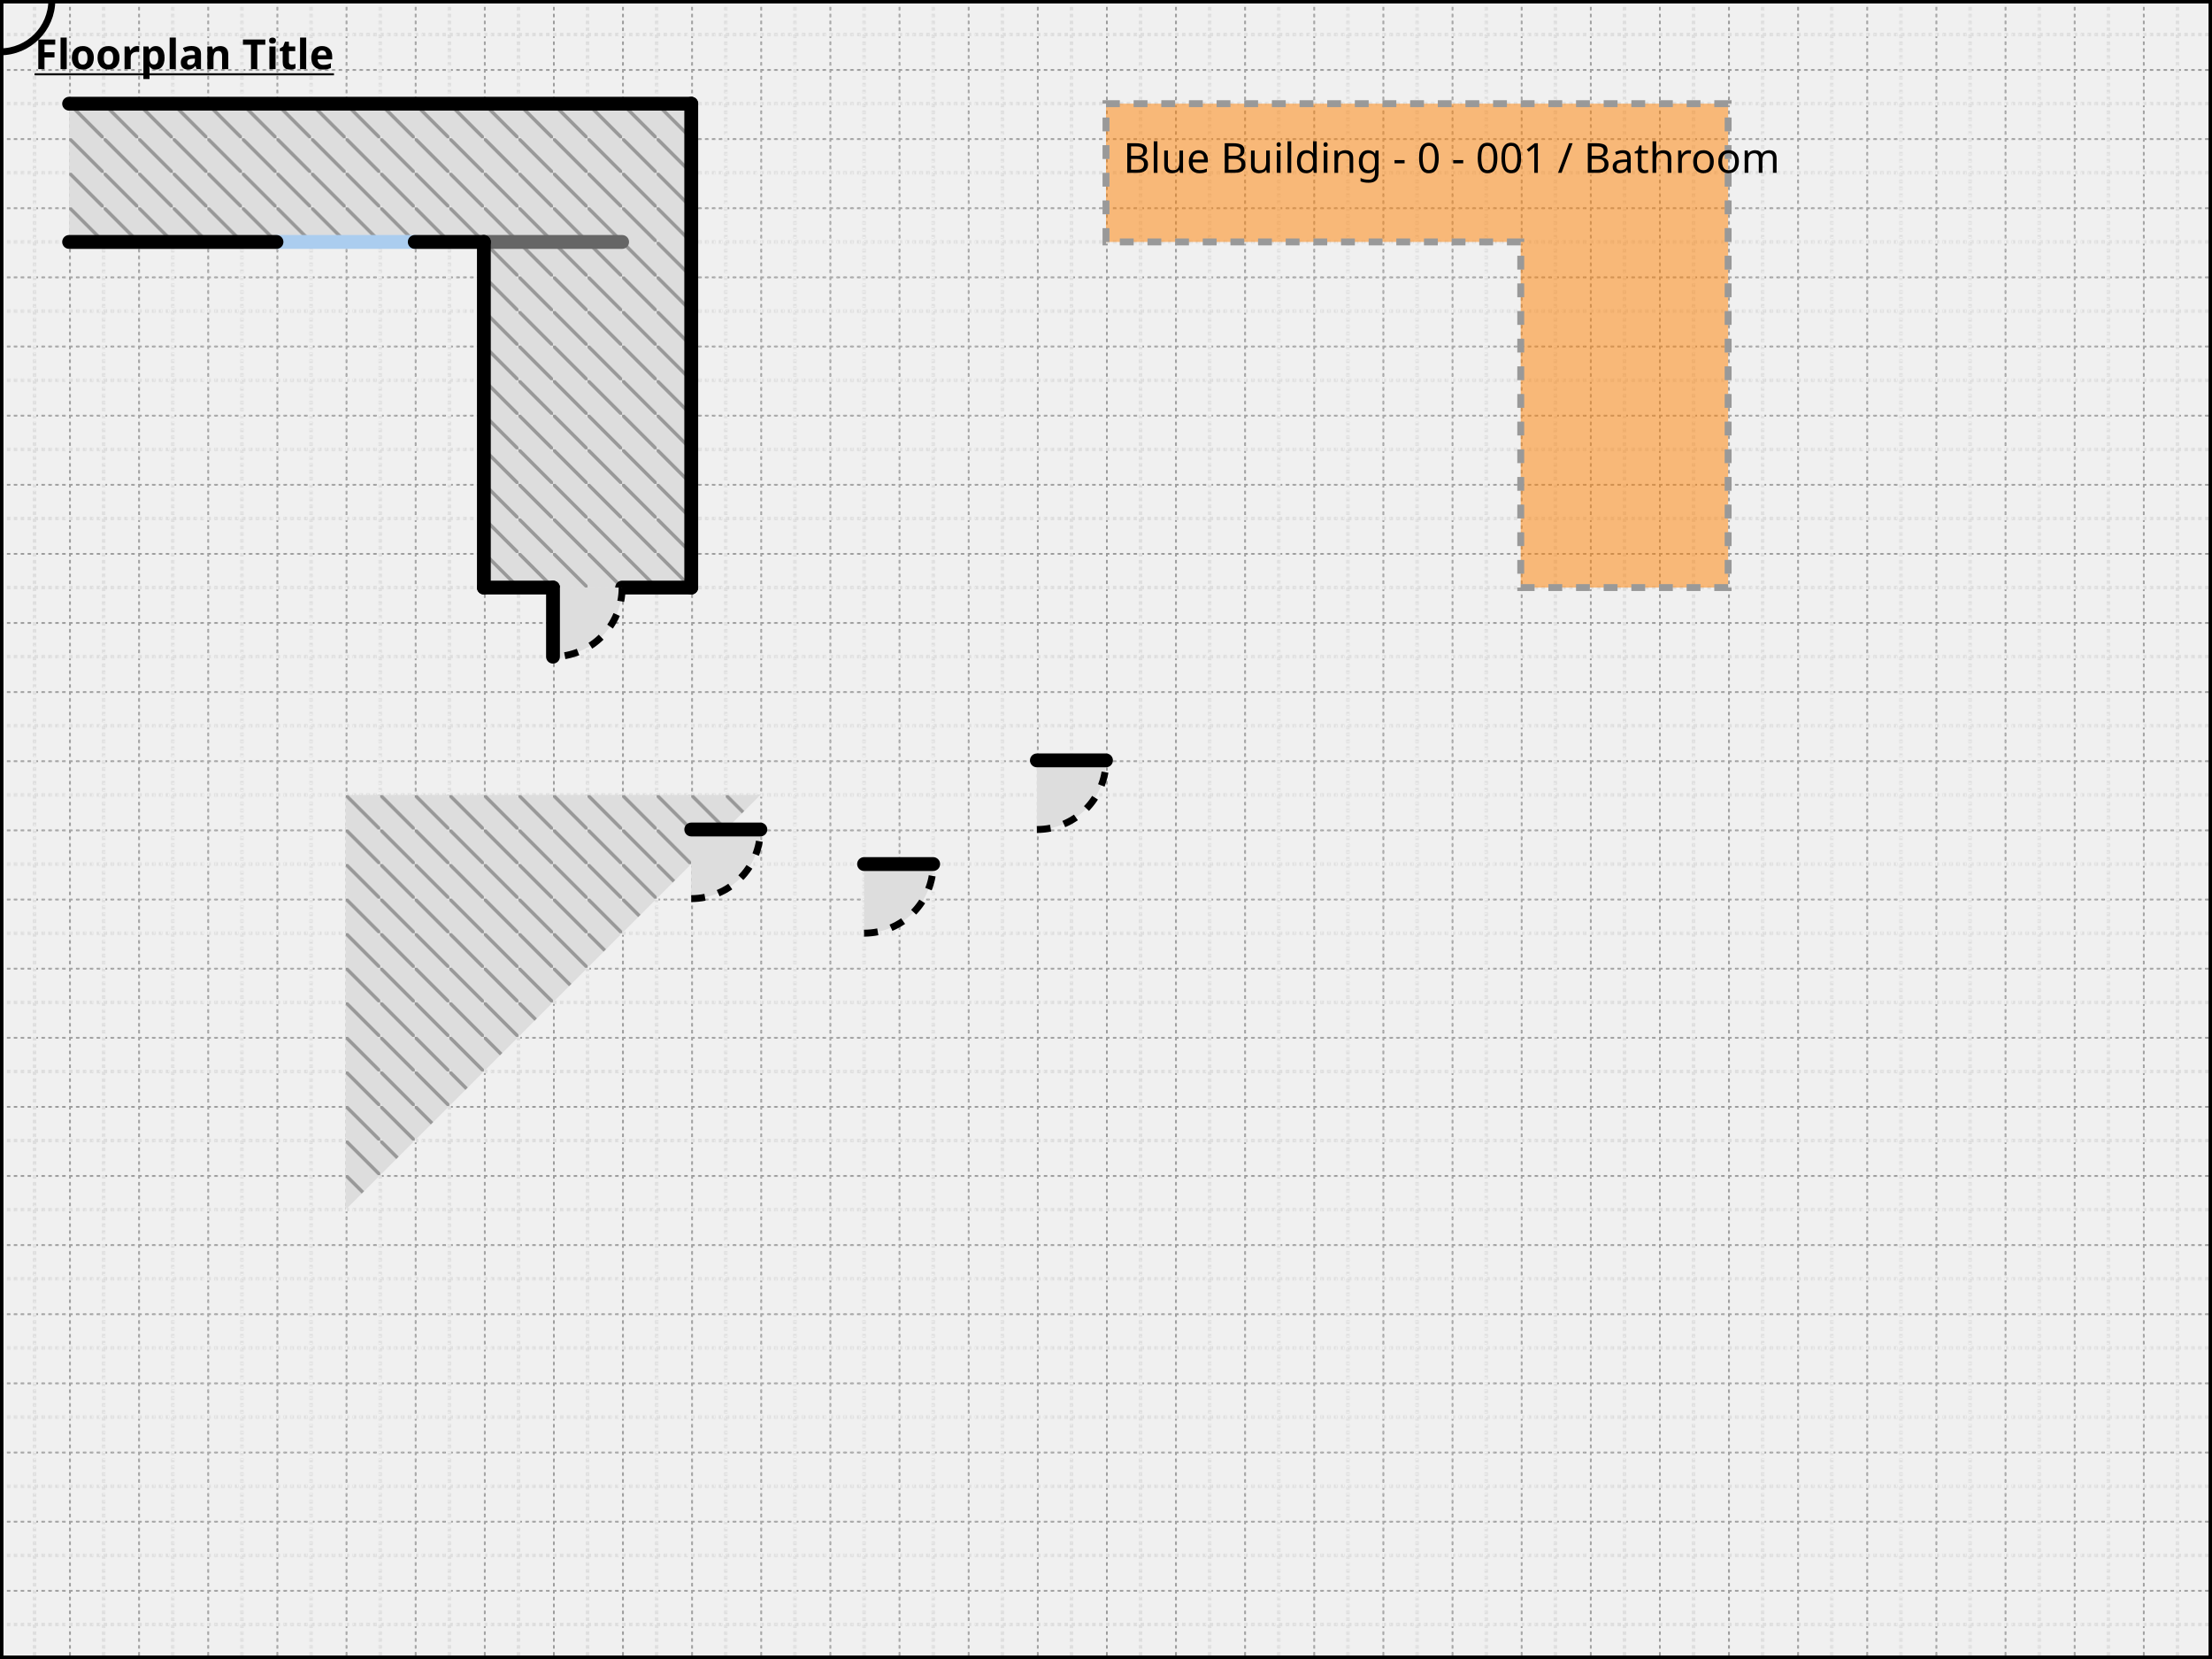
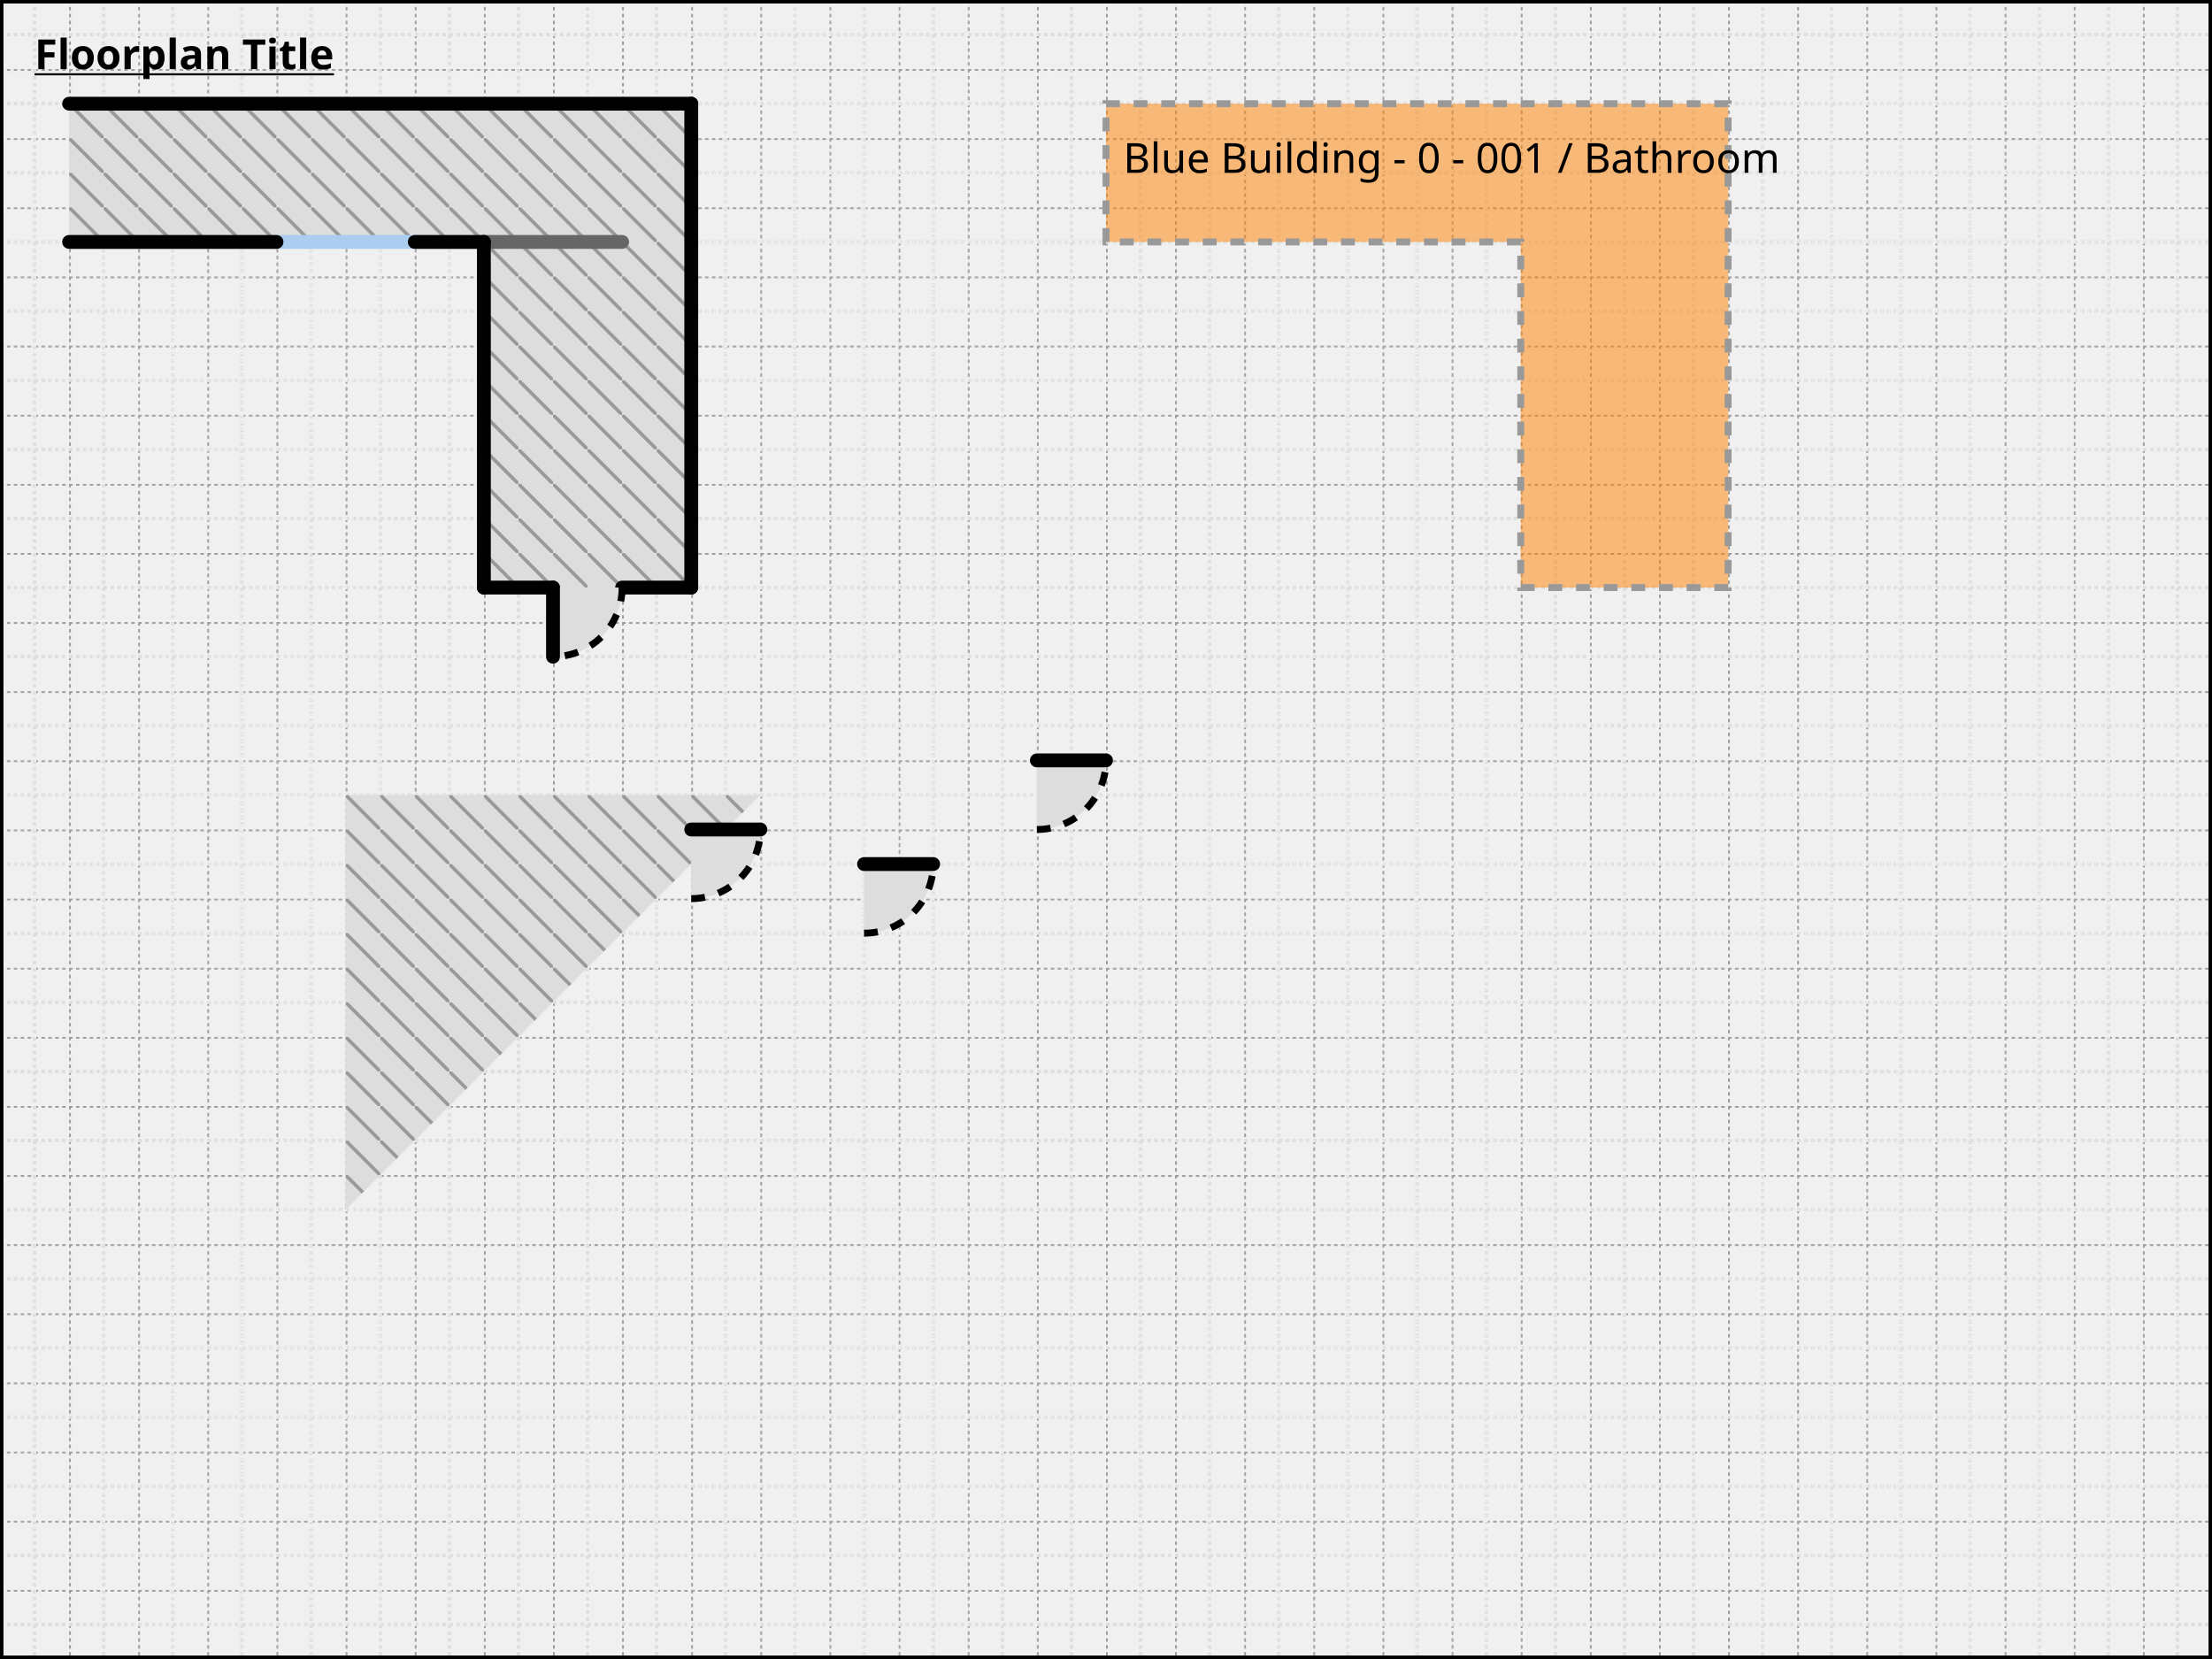
<svg xmlns="http://www.w3.org/2000/svg" xmlns:xlink="http://www.w3.org/1999/xlink" version="1.1" width="640" height="480" class="edit">
  <style type="text/css">
		
			/* Generally */
				#bg		{stroke: none; fill: #FFFFFF;}
				text	{font-family: sans-serif; fill: #000000; text-shadow: 0em 0em 1em #FFFFFF;}
			/* Arrow path (unused) */
				path.arrow	{stroke: #000000; stroke-width: 2; stroke-linecap: round; stroke-linejoin: round; fill: none; stroke-width: 2; stroke-dasharray: 4 4; fill: none; marker-end: url(#arrow-01);}
			/* Images */
				#images {}
			/* Floors */
				#floors				{fill-rule: evenodd;}
				#floors .floor-01	{fill: url(#floor-01);}
				#floors .floor-02	{fill: url(#floor-02);}
				#floors .floor-03	{fill: url(#floor-03);}
				#floors .floor-04	{fill: url(#floor-04);}
				#floors .floor-05	{fill: url(#floor-05);}
			/* Locations */
				#locations path	{fill: #666666; fill-opacity: 0.5; stroke: #999999; stroke-width: 2; stroke-dasharray: 4 4;}
				#locations .NULL		path	{}
				#locations .ERROR		path	{}
				#locations .NAD			path	{fill: #169D16;}
				#locations .PRESUME		path	{fill: #FF0000;}
				#locations .R1			path	{fill: #FF0000;}
				#locations .R2			path	{fill: #FF8000;}
				#locations .R3			path	{fill: #FAD500;}
				#locations .unanalysed	path	{}
			/* Walls */
				#walls			{stroke: #666666; stroke-width: 4; stroke-linecap: round; stroke-linejoin: round; fill: none;}
				#walls .inner	{}
				#walls .outer	{stroke: #000000;}
				#walls .window	{stroke: #ABCDEF;}
			/* Items */
				#items {}
			/* Floorplan Title */
				#title	{font-weight: bold; text-decoration: underline;}
			/* Editor */
			 	.point						{cursor: pointer;}
				.point .point-outer			{fill: #FFFFFF; opacity: 0; stroke: #888; stroke-width: 2;}
				.point .point-inner			{fill: #F07746;}
				.point:hover .point-outer	{opacity: 0.5;}
				.dragbox					{visibility: hidden; stroke: none; fill: #F07746; fill-opacity: 0.2;}
- 				.cursor-simple circle				{stroke-width: 2; stroke: black; fill: none;}
				/* Only When Editing... */
					.edit #bg								{stroke: #000000; stroke-width: 2; fill: url(#bg-grid);}
					.edit #sketch #floors path:hover,
					.edit #sketch #floors path.selected,
					.edit #sketch #locations path:hover,
					.edit #sketch #locations path.selected,
					.edit #sketch #locations text:hover,
					.edit #sketch #locations text.selected	{fill: #F07746;}
					.edit #sketch #walls line:hover,
					.edit #sketch #walls line.selected		{stroke: #F07746;}
					.edit #sketch image:hover,
					.edit #sketch image.selected,
					.edit #sketch #items use:hover,
					.edit #sketch #items use.selected		{opacity:.6;}
					.edit #sketch #arrows path:hover,
					.edit #sketch #arrows path.selected		{stroke: #F07746; marker-end: url(#arrow-01-hover);}
		
	</style>
  <defs>
    <pattern id="bg-grid" x="0" y="0" width="20" height="20" patternUnits="userSpaceOnUse" stroke-dasharray="1, 1" stroke-width="1">
      <line x1="0" y1="0" x2="0" y2="20" stroke="#999999" />
      <line x1="0" y1="0" x2="20" y2="0" stroke="#999999" />
      <line x1="10" y1="0" x2="10" y2="20" stroke="#DDDDDD" />
      <line x1="0" y1="10" x2="20" y2="10" stroke="#DDDDDD" />
    </pattern>
    <pattern id="floor-01" x="0" y="0" width="10" height="10" patternUnits="userSpaceOnUse">
      <rect x="0" y="0" height="10" width="10" fill="#DDDDDD" />
      <line x1="10" y1="10" x2="0" y2="0" stroke="#999999" stroke-width="1" />
    </pattern>
    <pattern id="floor-02" x="0" y="0" width="10" height="10" patternUnits="userSpaceOnUse">
      <rect x="0" y="0" height="10" width="10" fill="#DDDDDD" />
      <line x1="0" y1="10" x2="10" y2="0" stroke="#999999" stroke-width="1" />
    </pattern>
    <pattern id="floor-03" x="0" y="0" width="10" height="10" patternUnits="userSpaceOnUse">
      <rect x="0" y="0" height="10" width="10" fill="#DDDDDD" />
      <line x1="0" y1="10" x2="10" y2="0" stroke="#999999" stroke-width="1" />
      <line x1="10" y1="10" x2="0" y2="0" stroke="#999999" stroke-width="1" />
    </pattern>
    <pattern id="floor-04" x="0" y="0" width="6" height="6" patternUnits="userSpaceOnUse">
      <rect x="0" y="0" height="6" width="6" fill="#DDDDDD" />
      <circle cx="3" cy="3" r="1" fill="#999999" />
    </pattern>
    <pattern id="floor-05" x="5" y="5" width="10" height="10" patternUnits="userSpaceOnUse">
      <rect x="0" y="0" height="10" width="10" fill="#DDDDDD" />
      <line x1="0" y1="0" x2="10" y2="0" stroke="#999999" stroke-width="1" />
      <line x1="0" y1="0" x2="0" y2="10" stroke="#999999" stroke-width="1" />
    </pattern>
    <g id="camera">
      <path d="M-15,-10 L15,-10 L15,10 L-15,10 z" fill="#DDDDDD" fill-opacity="0.5" stroke="#000000" stroke-width="2" />
      <path d="M-10,-10 L-10,-15 L0,-15 L0,-10 z" fill="#DDDDDD" fill-opacity="0.5" stroke="#000000" stroke-width="2" />
      <circle cx="0" cy="0" r="5" fill="#DDDDDD" stroke="#000000" stroke-width="2" />
    </g>
    <g id="camera-arrow">
      <path d="M0,-25 L0,-35" fill="none" stroke="#000000" stroke-width="2" style="marker-end: url(#arrow-01);" />
    </g>
    <g id="door-01">
      <path d="M0,20 a20,20 0 0,0 20,-20 L0,0" fill="#DDDDDD" stroke="#000000" stroke-width="2" stroke-dasharray="4, 4" />
      <line x1="0" y1="0" x2="20" y2="0" stroke="#000000" stroke-width="4" stroke-linecap="round" />
    </g>
    <marker id="arrow-01" viewBox="0 0 10 10" refX="0" refY="5" markerUnits="strokeWidth" markerWidth="8" markerHeight="6" orient="auto">
      <path d="M0,0 L10,5 L 0,10 z" fill="#000000" />
    </marker>
    <marker id="arrow-01-hover" viewBox="0 0 10 10" refX="0" refY="5" markerUnits="strokeWidth" markerWidth="8" markerHeight="6" orient="auto">
      <path d="M0,0 L10,5 L 0,10 z" fill="#F07746" />
    </marker>
    <g id="point" class="point">
      <circle class="point-outer" r="10" />
      <circle class="point-inner" r="3" />
    </g>
-     <g id="cursor-simple" class="cursor-simple">
-       <circle cx="0" cy="0" r="15" />
-     </g>
  </defs>
-   <rect class="bg" id="bg" x="0" y="0" width="640" height="480" />
+   <rect id="bg" x="0" y="0" width="640" height="480" />
  <g id="sketch">
-     <g id="images" class="images" />
-     <g id="floors" class="floors">
+     <g id="images" />
+     <g id="floors">
      <path class="floor-01" transform="translate(20,30)" d="M0,0 L180,0 L180,140 L120,140 L120,40 L0,40 M200,200 L80,200 L80,320" />
    </g>
-     <g id="locations" class="locations">
-       <g class="R2" transform="translate(320,30)">
+     <g id="locations">
+       <g id="location-1" class="R2" transform="translate(320,30)">
        <path d="M0,0 L180,0 L180,140 L120,140 L120,40 L0,40 Z" />
        <text transform="translate(5,20)">Blue Building - 0 - 001 / Bathroom</text>
      </g>
    </g>
-     <g id="walls" class="walls">
+     <g id="walls">
      <line class="window" x1="120" y1="70" x2="80" y2="70" />
      <line class="inner" x1="140" y1="70" x2="180" y2="70" />
      <line class="outer" x1="20" y1="30" x2="200" y2="30" />
      <line class="outer" x1="200" y1="30" x2="200" y2="170" />
      <line class="outer" x1="200" y1="170" x2="180" y2="170" />
      <line class="outer" x1="160" y1="170" x2="140" y2="170" />
      <line class="outer" x1="140" y1="170" x2="140" y2="70" />
      <line class="outer" x1="140" y1="70" x2="120" y2="70" />
      <line class="outer" x1="80" y1="70" x2="20" y2="70" />
    </g>
-     <g id="items" class="items">
+     <g id="items">
      <use xlink:href="#door-01" transform="translate(160,170) scale(-1,1) rotate(90)" />
      <use xlink:href="#door-01" transform="translate(250,250)" />
      <use xlink:href="#door-01" transform="translate(200,240)" />
      <use xlink:href="#door-01" transform="translate(300,220)" />
    </g>
    <text id="title" transform="translate(10,20)">Floorplan Title</text>
-     <g id="points" />
-     <g id="cursor">
-       <use xlink:href="#cursor-simple" />
-     </g>
-   </g>
+     <g id="points" />c
+ 	</g>
</svg>
